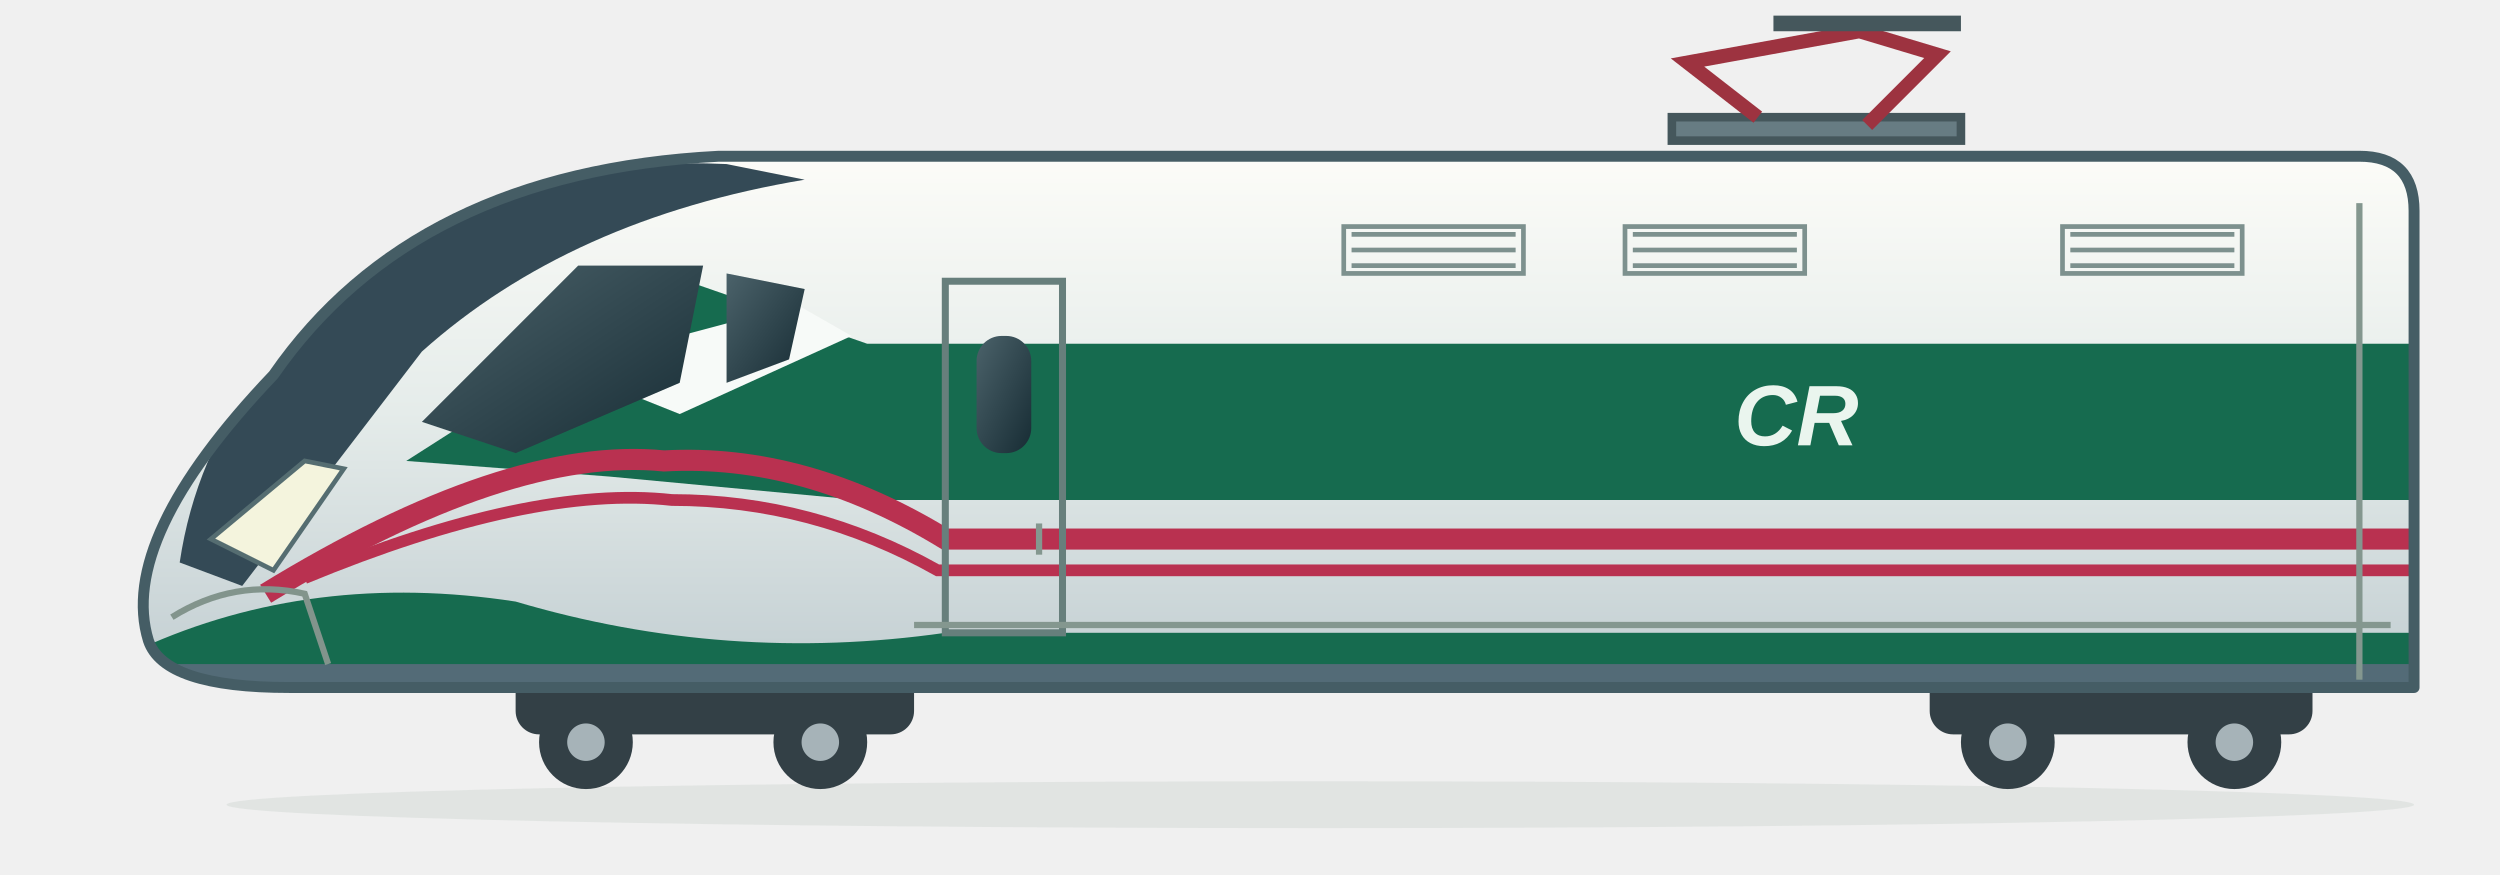
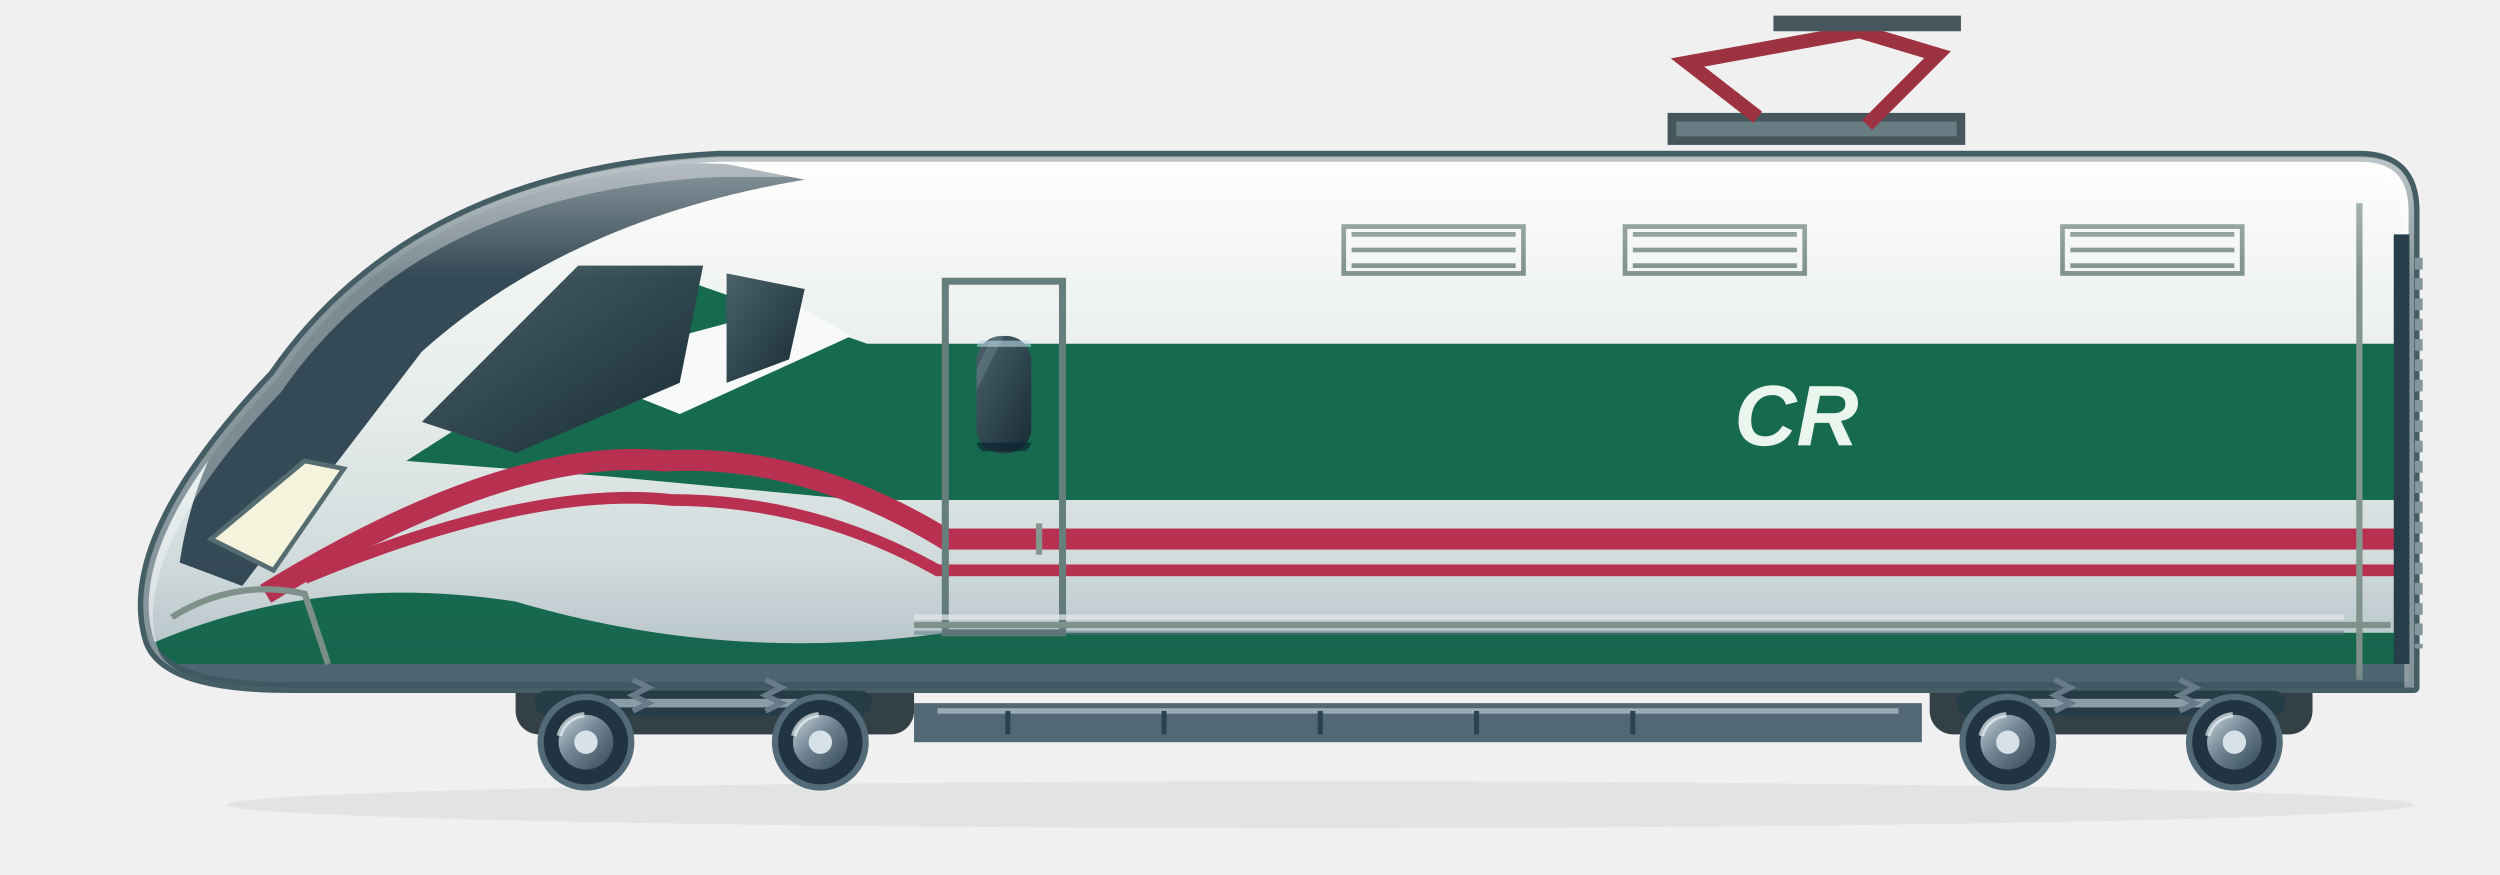
<svg xmlns="http://www.w3.org/2000/svg" viewBox="0 0 320 112" role="img" aria-labelledby="title desc">
+   <defs>
+     <clipPath id="detail-body">
+       <path d="M19 82Q15 69 35 48Q53 22 92 20H302Q309 20 309 27V88H37Q21 88 19 82Z" />
+     </clipPath>
+     <clipPath id="detail-glass-0">
+       <rect x="125" y="43" width="7" height="15" rx="1.6" />
+     </clipPath>
+     <linearGradient id="detail-clearcoat" x1="0" y1="0" x2="0" y2="1">
+       <stop stop-color="#fff" stop-opacity=".5" />
+       <stop offset=".24" stop-color="#fff" stop-opacity="0" />
+       <stop offset=".74" stop-color="#142d40" stop-opacity="0" />
+       <stop offset="1" stop-color="#142d40" stop-opacity=".12" />
+     </linearGradient>
+     <linearGradient id="detail-rim" x1="0" y1="0" x2="1" y2="1">
+       <stop stop-color="#c9d5dd" />
+       <stop offset=".45" stop-color="#708492" />
+       <stop offset="1" stop-color="#344955" />
+     </linearGradient>
+   </defs>
  <defs>
    <linearGradient id="body" x1="0" y1="0" x2="0" y2="1">
      <stop stop-color="#fcfcf8" />
      <stop offset=".48" stop-color="#e5ecea" />
      <stop offset="1" stop-color="#c1cdd1" />
    </linearGradient>
    <linearGradient id="glass" x1="0" y1="0" x2="1" y2="1">
      <stop stop-color="#4b626a" />
      <stop offset="1" stop-color="#172c34" />
    </linearGradient>
    <clipPath id="bodyClip">
      <path d="M19 82Q15 69 35 48Q53 22 92 20H302Q309 20 309 27V88H37Q21 88 19 82Z" />
    </clipPath>
  </defs>
  <ellipse cx="169" cy="103" rx="140" ry="3" fill="#315c42" opacity=".08" />
  <g fill="#334046">
    <rect x="66" y="84" width="51" height="10" rx="3" />
    <rect x="247" y="84" width="49" height="10" rx="3" />
    <circle cx="75" cy="95" r="6" />
    <circle cx="105" cy="95" r="6" />
    <circle cx="257" cy="95" r="6" />
    <circle cx="286" cy="95" r="6" />
  </g>
  <g fill="#a6b3b8">
    <circle cx="75" cy="95" r="2.4" />
    <circle cx="105" cy="95" r="2.4" />
    <circle cx="257" cy="95" r="2.4" />
    <circle cx="286" cy="95" r="2.4" />
  </g>
  <g stroke="#45575c" stroke-width="1.1">
    <path d="M159 20h43v7h-43Z M252 20h43v7h-43Z" fill="#bcc7cb" />
    <path d="M164 21v5" />
    <path d="M170 21v5" />
    <path d="M176 21v5" />
    <path d="M182 21v5" />
    <path d="M188 21v5" />
    <path d="M194 21v5" />
    <path d="M257 21v5" />
    <path d="M263 21v5" />
    <path d="M269 21v5" />
    <path d="M275 21v5" />
    <path d="M281 21v5" />
    <path d="M287 21v5" />
    <path d="M214 18h37v-3h-37Z" fill="#677c83" />
    <path d="M225 15 216 8 238 4 248 7 239 16" fill="none" stroke="#9d3340" stroke-width="1.8" />
    <path d="M227 3h24" stroke-width="2" />
  </g>
  <path d="M19 82Q15 69 35 48Q53 22 92 20H302Q309 20 309 27V88H37Q21 88 19 82Z" fill="url(#body)" />
  <g clip-path="url(#bodyClip)">
    <path d="M52 59 88 36 111 44H314V64H110L78 61Z" fill="#166b4f" />
    <path d="M72 47 102 39 109 43 87 53Z" fill="#f7faf8" />
    <path d="M34 76Q65 57 85 59Q103 58 121 69H314" fill="none" stroke="#b93150" stroke-width="2.7" />
    <path d="M39 74Q68 62 86 64Q104 64 120 73H314" fill="none" stroke="#b93150" stroke-width="1.5" />
    <path d="M18 83Q40 73 66 77Q93 85 121 81H314V90H18Z" fill="#166b4f" />
    <path d="M14 85H314V93H14Z" fill="#536b77" />
    <path d="M23 72Q27 45 56 29Q72 20 93 21L103 23Q73 28 54 45L31 75Z" fill="#344a56" />
    <path d="M54 54 74 34 90 34 87 49 66 58Z" fill="url(#glass)" />
    <path d="M93 35 103 37 101 46 93 49Z" fill="url(#glass)" />
    <g stroke="#7d918e" stroke-width=".6" fill="none">
      <path d="M172 29h23v6h-23Z" />
      <path d="M173 30h21" />
      <path d="M173 32h21" />
      <path d="M173 34h21" />
      <path d="M208 29h23v6h-23Z" />
      <path d="M209 30h21" />
      <path d="M209 32h21" />
      <path d="M209 34h21" />
      <path d="M264 29h23v6h-23Z" />
      <path d="M265 30h21" />
      <path d="M265 32h21" />
      <path d="M265 34h21" />
    </g>
    <text x="222" y="57" font-family="Arial" font-style="italic" font-weight="bold" font-size="11" fill="#eaf5ee">CR</text>
    <path d="M121 36h15v45h-15Z" fill="none" stroke="#677f7c" stroke-width=".9" />
    <rect x="125" y="43" width="7" height="15" rx="3.2" fill="url(#glass)" />
    <path d="M133 67v4 M302 26v61 M117 80H306" stroke="#84978f" fill="none" stroke-width=".8" />
    <path d="M27 69 39 59 44 60 35 73Z" fill="#f4f4dd" stroke="#556d71" stroke-width=".6" />
    <path d="M22 79Q30 74 39 76L42 85" fill="none" stroke="#82948c" stroke-width=".8" />
  </g>
  <path d="M19 82Q15 69 35 48Q53 22 92 20H302Q309 20 309 27V88H37Q21 88 19 82Z" fill="none" stroke="#455d65" stroke-width="1.4" stroke-linejoin="round" />
+   <g clip-path="url(#detail-body)">
+     <path d="M0 18H320V90H0Z" fill="url(#detail-clearcoat)" />
+     <path d="M19 82Q15 69 35 48Q53 22 92 20H302Q309 20 309 27V88H37Q21 88 19 82Z" fill="none" stroke="#fff" stroke-width="2.5" opacity=".36" transform="translate(0 1.4)" />
+     <g clip-path="url(#detail-glass-0)">
+       <path d="M125 44h7" stroke="#b5d5e5" stroke-width=".8" opacity=".6" />
+       <path d="M127.1 43h1.4l-7.5 15h-1.4Z" fill="#d5edf8" opacity=".14" />
+       <path d="M125 57.2h7" stroke="#0a2030" stroke-width="1.1" opacity=".65" />
+     </g>
+     <path d="M117 79H300" stroke="#e2e9eb" stroke-width=".7" opacity=".7" />
+     <path d="M117 81H300" stroke="#536e7d" stroke-width=".55" opacity=".45" />
+   </g>
+   <g>
+     <path d="M70 90H110" stroke="#263d48" stroke-width="3.2" stroke-linecap="round" />
+     <path d="M78 90h24" stroke="#8b9da6" stroke-width="1.1" />
+     <path d="M81 87l2 1-2 1 2 1-2 1" stroke="#677c88" stroke-width=".7" fill="none" />
+     <path d="M98 87l2 1-2 1 2 1-2 1" stroke="#677c88" stroke-width=".7" fill="none" />
+     <path d="M252 90H291" stroke="#263d48" stroke-width="3.2" stroke-linecap="round" />
+     <path d="M260 90h23" stroke="#8b9da6" stroke-width="1.1" />
+     <path d="M263 87l2 1-2 1 2 1-2 1" stroke="#677c88" stroke-width=".7" fill="none" />
+     <path d="M279 87l2 1-2 1 2 1-2 1" stroke="#677c88" stroke-width=".7" fill="none" />
+     <circle cx="75" cy="95" r="5.8" fill="#203541" stroke="#536b78" stroke-width=".8" />
+     <circle cx="75" cy="95" r="3.5" fill="url(#detail-rim)" />
+     <circle cx="75" cy="95" r="1.5" fill="#d7e2e8" />
+     <path d="M71.6 94.2a3.5 3.5 0 0 1 3.2-2.7" stroke="#e9f1f5" stroke-width=".7" fill="none" opacity=".7" />
+     <circle cx="105" cy="95" r="5.8" fill="#203541" stroke="#536b78" stroke-width=".8" />
+     <circle cx="105" cy="95" r="3.5" fill="url(#detail-rim)" />
+     <circle cx="105" cy="95" r="1.5" fill="#d7e2e8" />
+     <path d="M101.6 94.2a3.5 3.5 0 0 1 3.2-2.7" stroke="#e9f1f5" stroke-width=".7" fill="none" opacity=".7" />
+     <circle cx="257" cy="95" r="5.8" fill="#203541" stroke="#536b78" stroke-width=".8" />
+     <circle cx="257" cy="95" r="3.5" fill="url(#detail-rim)" />
+     <circle cx="257" cy="95" r="1.5" fill="#d7e2e8" />
+     <path d="M253.6 94.2a3.5 3.5 0 0 1 3.2-2.7" stroke="#e9f1f5" stroke-width=".7" fill="none" opacity=".7" />
+     <circle cx="286" cy="95" r="5.8" fill="#203541" stroke="#536b78" stroke-width=".8" />
+     <circle cx="286" cy="95" r="3.5" fill="url(#detail-rim)" />
+     <circle cx="286" cy="95" r="1.5" fill="#d7e2e8" />
+     <path d="M282.6 94.2a3.5 3.5 0 0 1 3.2-2.7" stroke="#e9f1f5" stroke-width=".7" fill="none" opacity=".7" />
+     <path d="M117 90h129v5H117Z" fill="#536875" />
+     <path d="M120 91h123" stroke="#9aabb4" stroke-width=".7" />
+     <path d="M129 91v3" stroke="#2b434f" stroke-width=".65" />
+     <path d="M149 91v3" stroke="#2b434f" stroke-width=".65" />
+     <path d="M169 91v3" stroke="#2b434f" stroke-width=".65" />
+     <path d="M189 91v3" stroke="#2b434f" stroke-width=".65" />
+     <path d="M209 91v3" stroke="#2b434f" stroke-width=".65" />
+   </g>
+   <path d="M307.4 30v55" stroke="#273d4a" stroke-width="2" />
+   <path d="M309.6 33v50" stroke="#84969e" stroke-width="1" stroke-dasharray="1.5 1.1" />
</svg>
